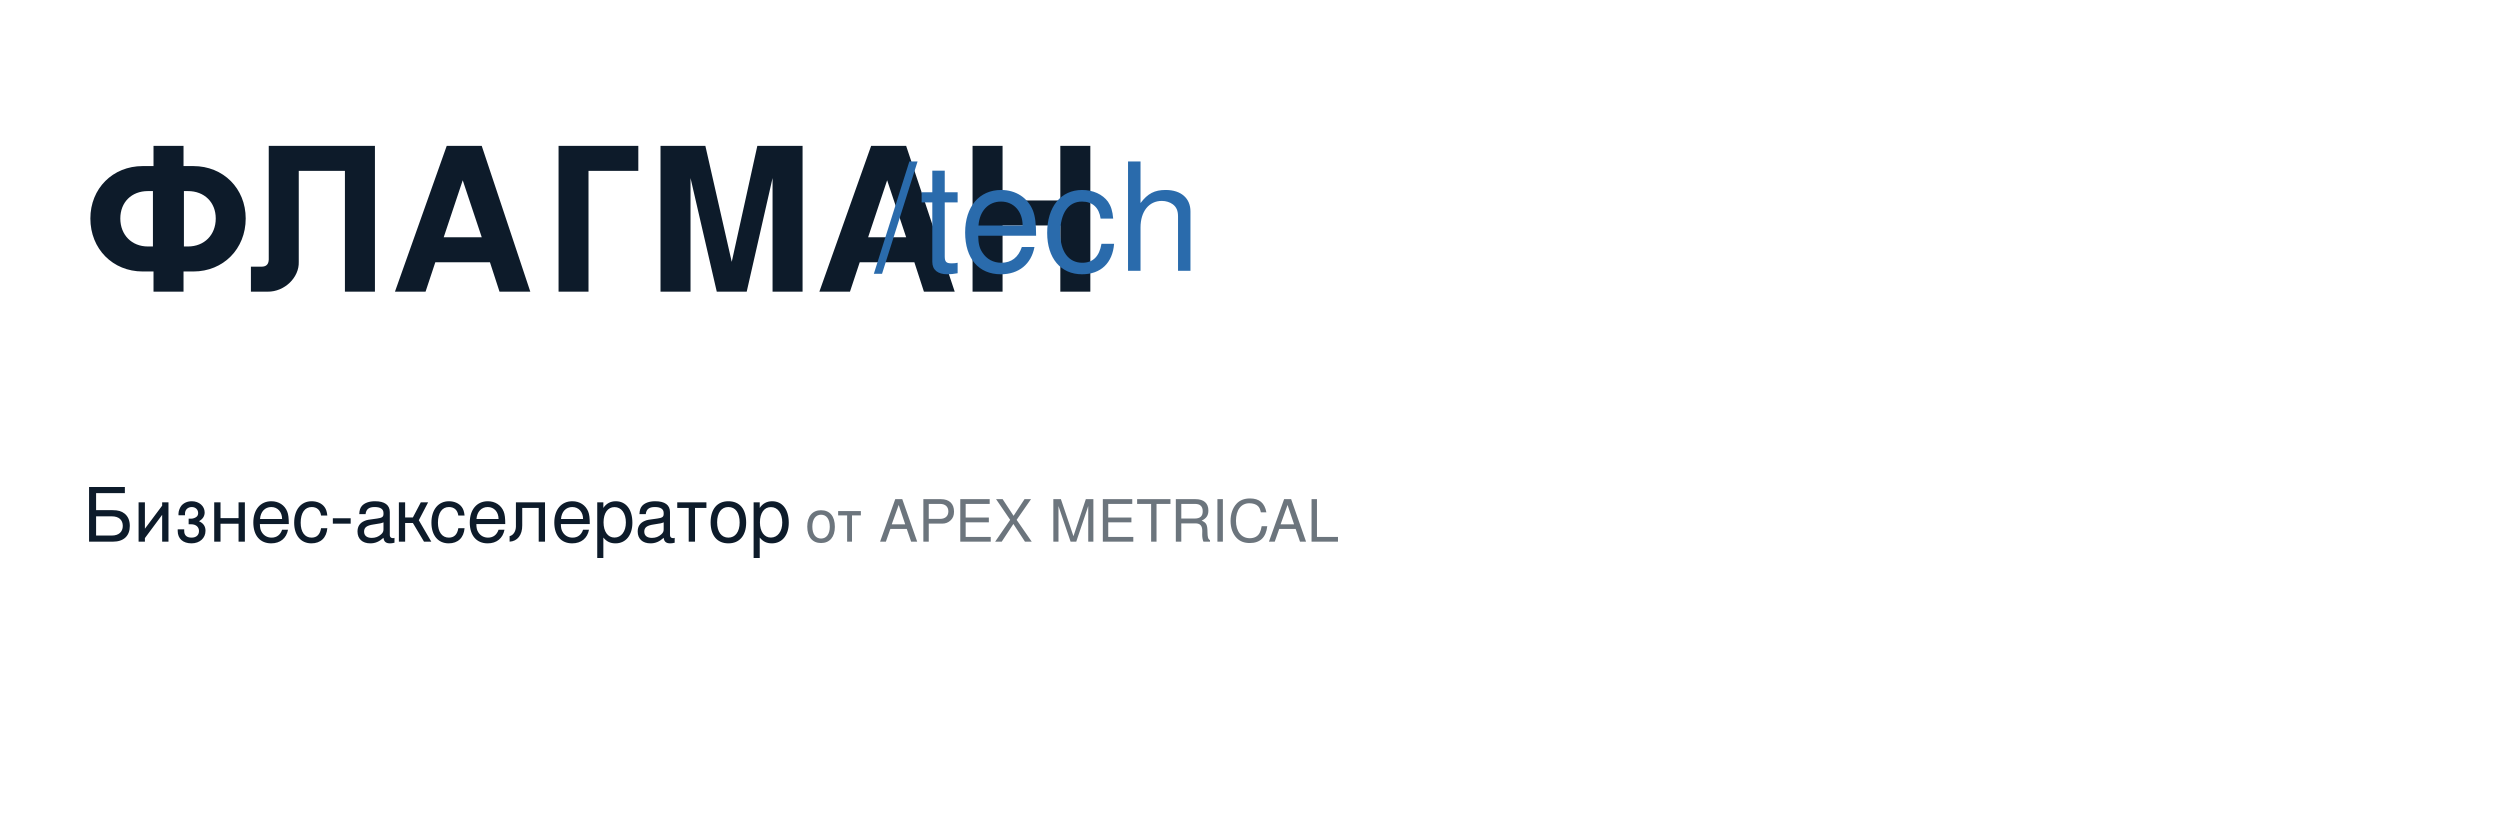
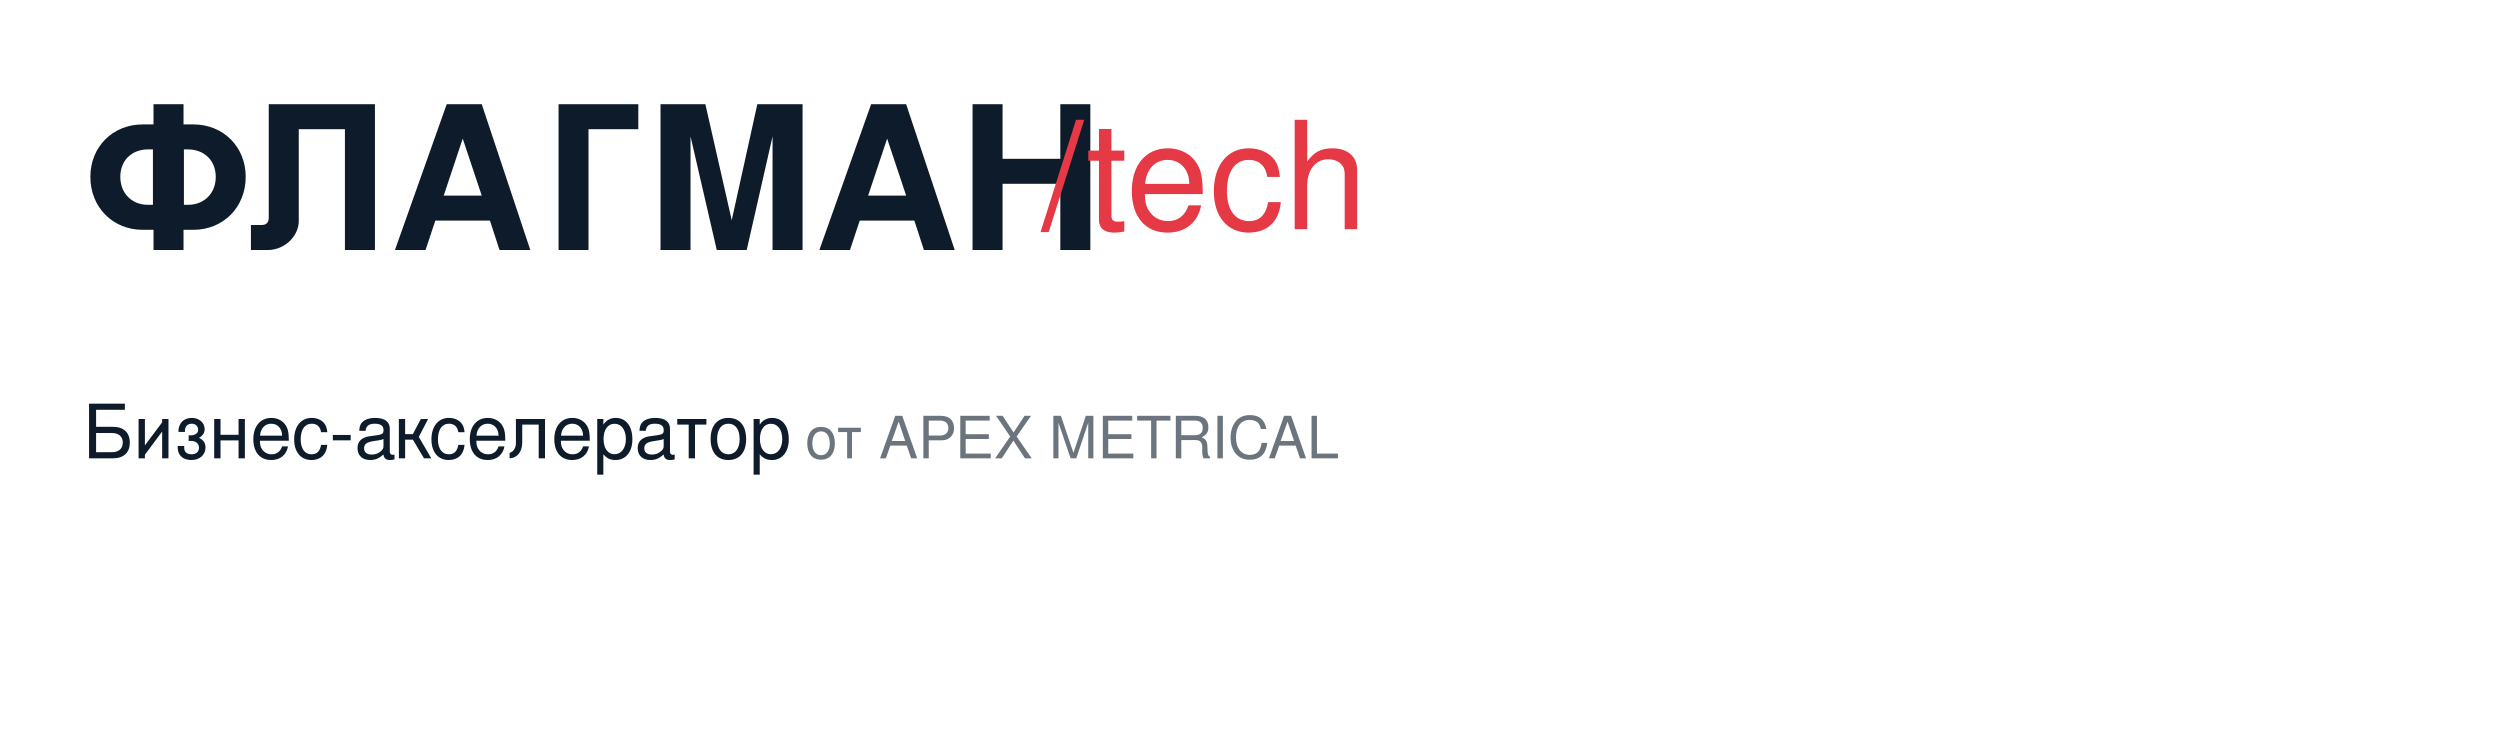
- <svg xmlns="http://www.w3.org/2000/svg" width="600" height="200" viewBox="0 0 600 200">
+ <svg xmlns="http://www.w3.org/2000/svg" width="600" height="180" viewBox="0 0 600 180">
  <style>
-     .flagman { font-family: 'Helvetica', 'Arial', sans-serif; font-weight: bold; fill: #0D1B2A; }
-     .tech { font-family: 'Helvetica', 'Arial', sans-serif; font-weight: 500; fill: #2A6BAC; }
-     .sub1 { font-family: 'Helvetica', 'Arial', sans-serif; font-weight: normal; fill: #0D1B2A; }
-     .sub2 { font-family: 'Helvetica', 'Arial', sans-serif; font-weight: normal; fill: #6C757D; }
+     .flagman { font-family: 'Helvetica', 'Arial', sans-serif; font-weight: 700; fill: #0D1B2A; }
+     .tech { font-family: 'Helvetica', 'Arial', sans-serif; font-weight: 500; fill: #E63946; }
+     .sub { font-family: 'Helvetica', 'Arial', sans-serif; }
  </style>
-   <text x="20" y="70" class="flagman" font-size="48">ФЛАГМАН</text>
-   <text x="210" y="65" class="tech" font-size="36">/tech</text>
-   <text x="20" y="130" font-family="Helvetica, Arial, sans-serif">
+   <text x="20" y="60" class="flagman" font-size="48">ФЛАГМАН</text>
+   <text x="250" y="55" class="tech" font-size="36">/tech</text>
+   <text x="20" y="110" font-family="Helvetica, Arial, sans-serif">
    <tspan font-size="18" fill="#0D1B2A">Бизнес-акселератор</tspan>
    <tspan font-size="14" fill="#6C757D"> от APEX METRICAL</tspan>
  </text>
</svg>
